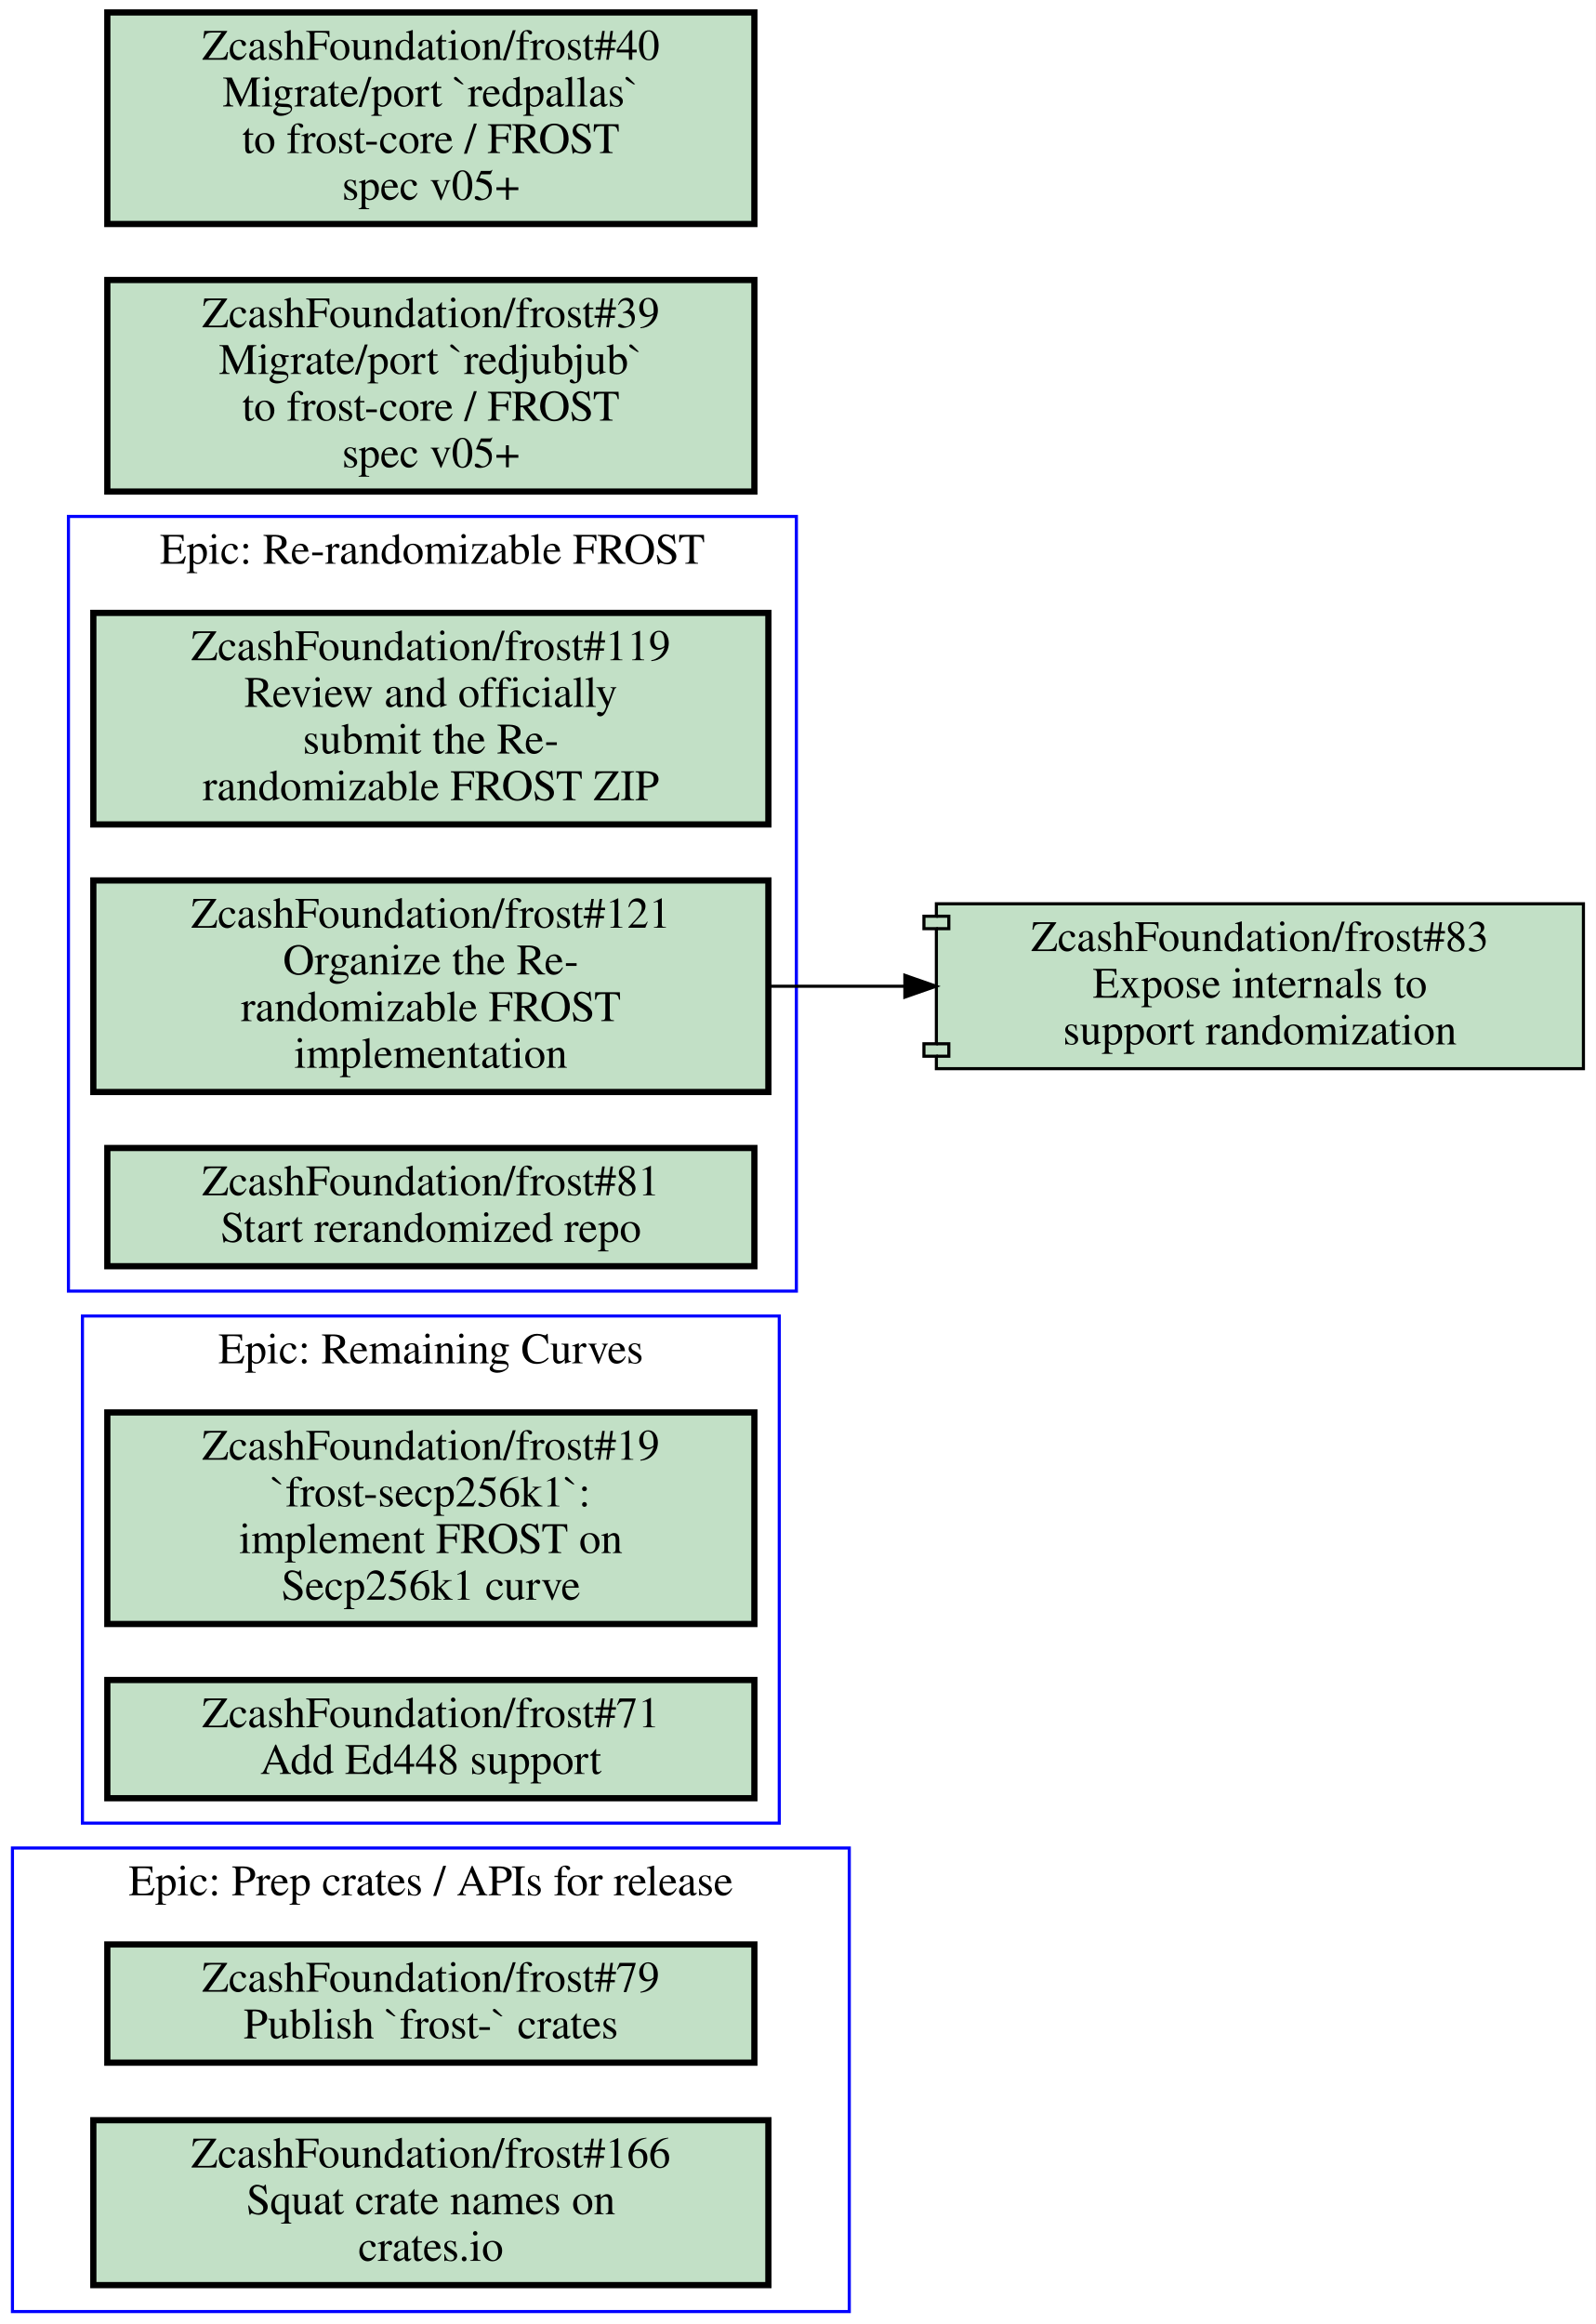
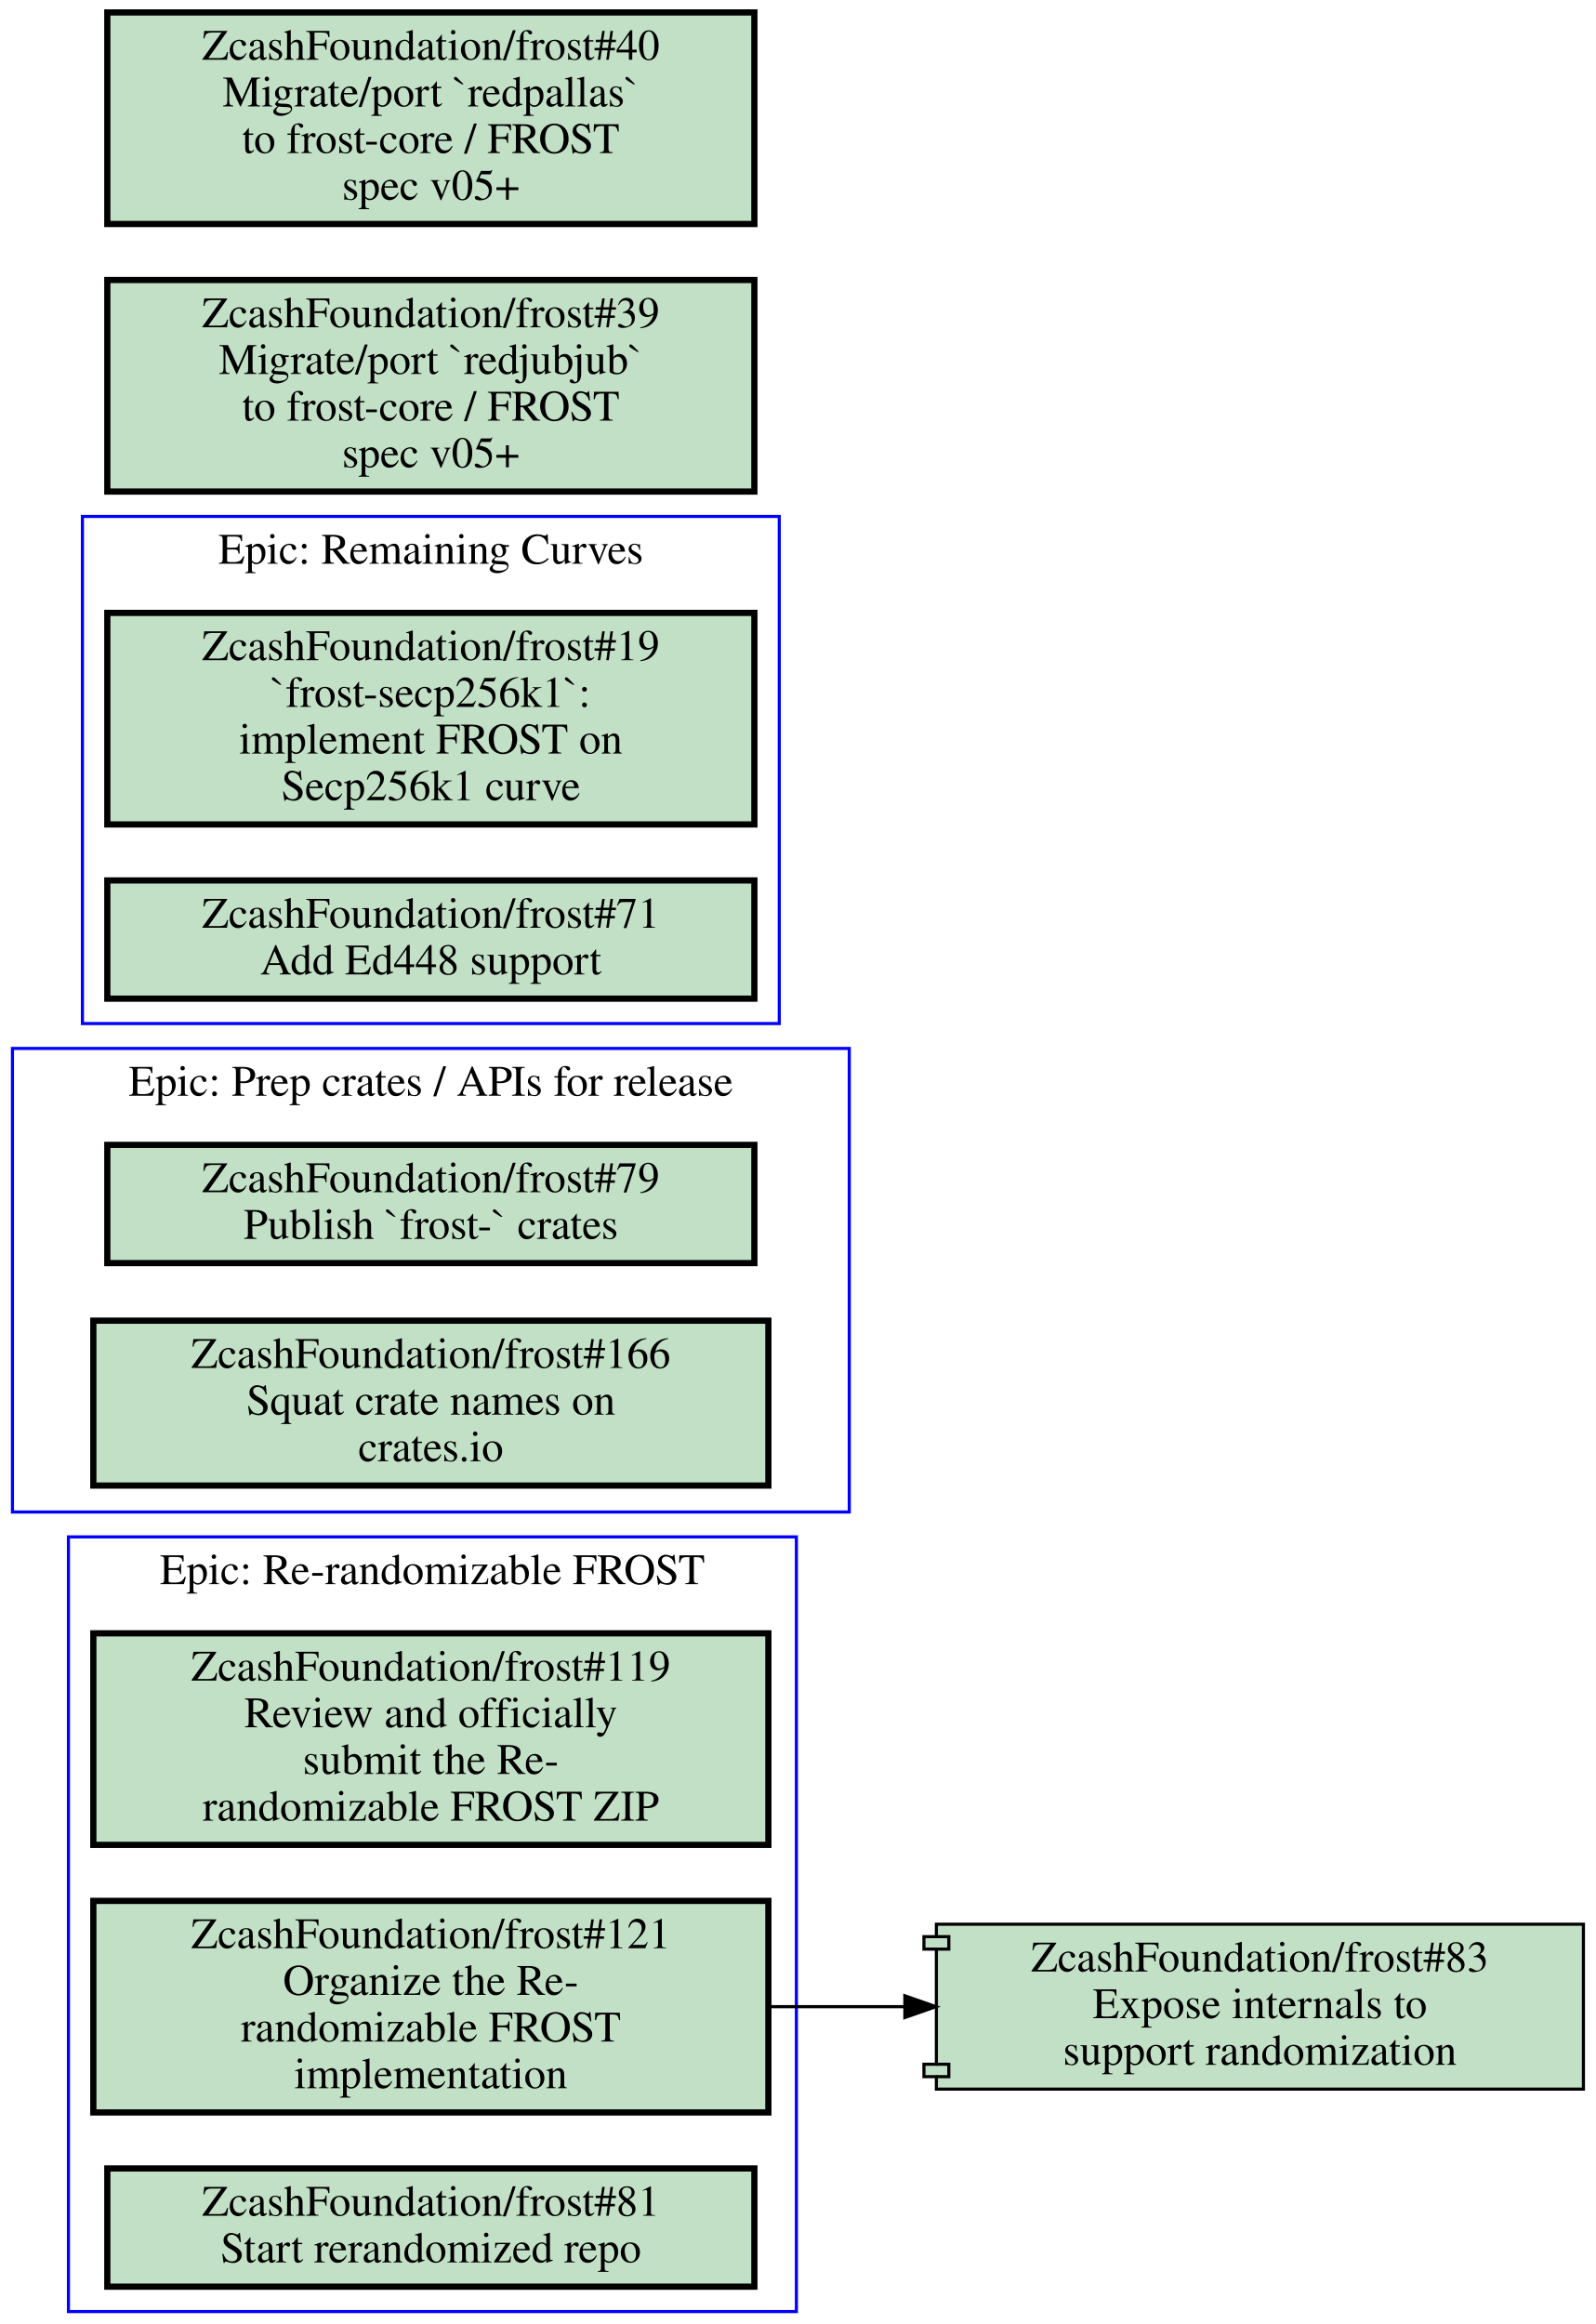
<svg xmlns="http://www.w3.org/2000/svg" xmlns:xlink="http://www.w3.org/1999/xlink" width="513pt" height="747pt" viewBox="0.00 0.00 513.00 747.00">
  <g id="graph0" class="graph" transform="scale(1 1) rotate(0) translate(4 743)">
    <polygon fill="#ffffff" stroke="transparent" points="-4,4 -4,-743 509,-743 509,4 -4,4" />
    <g id="clust1" class="cluster">
-       <polygon fill="none" stroke="#0000ff" points="0,0 0,-149 269,-149 269,0 0,0" />
-       <text text-anchor="middle" x="134.5" y="-133.8" font-family="Times,serif" font-size="14.00" fill="#000000">Epic: Prep crates / APIs for release</text>
+       <polygon fill="none" stroke="#0000ff" points="0,-257 0,-406 269,-406 269,-257 0,-257" />
+       <text text-anchor="middle" x="134.5" y="-390.8" font-family="Times,serif" font-size="14.00" fill="#000000">Epic: Prep crates / APIs for release</text>
    </g>
    <g id="clust2" class="cluster">
-       <polygon fill="none" stroke="#0000ff" points="22.5,-157 22.5,-320 246.5,-320 246.5,-157 22.5,-157" />
-       <text text-anchor="middle" x="134.5" y="-304.8" font-family="Times,serif" font-size="14.00" fill="#000000">Epic: Remaining Curves</text>
+       <polygon fill="none" stroke="#0000ff" points="18,0 18,-249 252,-249 252,0 18,0" />
+       <text text-anchor="middle" x="135" y="-233.8" font-family="Times,serif" font-size="14.00" fill="#000000">Epic: Re-randomizable FROST</text>
    </g>
    <g id="clust3" class="cluster">
-       <polygon fill="none" stroke="#0000ff" points="18,-328 18,-577 252,-577 252,-328 18,-328" />
-       <text text-anchor="middle" x="135" y="-561.8" font-family="Times,serif" font-size="14.00" fill="#000000">Epic: Re-randomizable FROST</text>
+       <polygon fill="none" stroke="#0000ff" points="22.5,-414 22.5,-577 246.5,-577 246.5,-414 22.5,-414" />
+       <text text-anchor="middle" x="134.5" y="-561.8" font-family="Times,serif" font-size="14.00" fill="#000000">Epic: Remaining Curves</text>
    </g>
    <g id="node1" class="node open">
      <g id="a_node1">
        <a xlink:href="https://github.com/ZcashFoundation/frost/issues/79" xlink:title="ZcashFoundation/frost#79&#10;Publish `frost-` crates" target="_blank">
-           <polygon fill="#c2e0c6" stroke="#000000" stroke-width="2" points="238.5,-118 30.5,-118 30.5,-80 238.5,-80 238.5,-118" />
-           <text text-anchor="middle" x="134.5" y="-102.8" font-family="Times,serif" font-size="14.00" fill="#000000">ZcashFoundation/frost#79</text>
-           <text text-anchor="middle" x="134.5" y="-87.8" font-family="Times,serif" font-size="14.00" fill="#000000">Publish `frost-` crates</text>
+           <polygon fill="#c2e0c6" stroke="#000000" stroke-width="2" points="238.5,-375 30.5,-375 30.5,-337 238.5,-337 238.5,-375" />
+           <text text-anchor="middle" x="134.5" y="-359.8" font-family="Times,serif" font-size="14.00" fill="#000000">ZcashFoundation/frost#79</text>
+           <text text-anchor="middle" x="134.5" y="-344.8" font-family="Times,serif" font-size="14.00" fill="#000000">Publish `frost-` crates</text>
        </a>
      </g>
    </g>
    <g id="node2" class="node open">
      <g id="a_node2">
        <a xlink:href="https://github.com/ZcashFoundation/frost/issues/166" xlink:title="ZcashFoundation/frost#166&#10;Squat crate names on&#10;crates.io" target="_blank">
-           <polygon fill="#c2e0c6" stroke="#000000" stroke-width="2" points="243,-61.5 26,-61.5 26,-8.5 243,-8.5 243,-61.5" />
-           <text text-anchor="middle" x="134.5" y="-46.3" font-family="Times,serif" font-size="14.00" fill="#000000">ZcashFoundation/frost#166</text>
-           <text text-anchor="middle" x="134.5" y="-31.3" font-family="Times,serif" font-size="14.00" fill="#000000">Squat crate names on</text>
-           <text text-anchor="middle" x="134.5" y="-16.3" font-family="Times,serif" font-size="14.00" fill="#000000">crates.io</text>
+           <polygon fill="#c2e0c6" stroke="#000000" stroke-width="2" points="243,-318.5 26,-318.5 26,-265.5 243,-265.5 243,-318.5" />
+           <text text-anchor="middle" x="134.5" y="-303.3" font-family="Times,serif" font-size="14.00" fill="#000000">ZcashFoundation/frost#166</text>
+           <text text-anchor="middle" x="134.5" y="-288.3" font-family="Times,serif" font-size="14.00" fill="#000000">Squat crate names on</text>
+           <text text-anchor="middle" x="134.5" y="-273.3" font-family="Times,serif" font-size="14.00" fill="#000000">crates.io</text>
        </a>
      </g>
    </g>
    <g id="node3" class="node open">
      <g id="a_node3">
-         <a xlink:href="https://github.com/ZcashFoundation/frost/issues/19" xlink:title="ZcashFoundation/frost#19&#10;`frost-secp256k1`:&#10;implement FROST on&#10;Secp256k1 curve" target="_blank">
-           <polygon fill="#c2e0c6" stroke="#000000" stroke-width="2" points="238.5,-289 30.5,-289 30.5,-221 238.5,-221 238.5,-289" />
-           <text text-anchor="middle" x="134.5" y="-273.8" font-family="Times,serif" font-size="14.00" fill="#000000">ZcashFoundation/frost#19</text>
-           <text text-anchor="middle" x="134.5" y="-258.8" font-family="Times,serif" font-size="14.00" fill="#000000">`frost-secp256k1`:</text>
-           <text text-anchor="middle" x="134.5" y="-243.8" font-family="Times,serif" font-size="14.00" fill="#000000">implement FROST on</text>
-           <text text-anchor="middle" x="134.5" y="-228.8" font-family="Times,serif" font-size="14.00" fill="#000000">Secp256k1 curve</text>
+         <a xlink:href="https://github.com/ZcashFoundation/frost/issues/119" xlink:title="ZcashFoundation/frost#119&#10;Review and officially&#10;submit the Re-&#10;randomizable FROST ZIP" target="_blank">
+           <polygon fill="#c2e0c6" stroke="#000000" stroke-width="2" points="243,-218 26,-218 26,-150 243,-150 243,-218" />
+           <text text-anchor="middle" x="134.5" y="-202.8" font-family="Times,serif" font-size="14.00" fill="#000000">ZcashFoundation/frost#119</text>
+           <text text-anchor="middle" x="134.5" y="-187.8" font-family="Times,serif" font-size="14.00" fill="#000000">Review and officially</text>
+           <text text-anchor="middle" x="134.5" y="-172.8" font-family="Times,serif" font-size="14.00" fill="#000000">submit the Re-</text>
+           <text text-anchor="middle" x="134.5" y="-157.8" font-family="Times,serif" font-size="14.00" fill="#000000">randomizable FROST ZIP</text>
        </a>
      </g>
    </g>
    <g id="node4" class="node open">
      <g id="a_node4">
-         <a xlink:href="https://github.com/ZcashFoundation/frost/issues/71" xlink:title="ZcashFoundation/frost#71&#10;Add Ed448 support" target="_blank">
-           <polygon fill="#c2e0c6" stroke="#000000" stroke-width="2" points="238.5,-203 30.5,-203 30.5,-165 238.5,-165 238.5,-203" />
-           <text text-anchor="middle" x="134.5" y="-187.8" font-family="Times,serif" font-size="14.00" fill="#000000">ZcashFoundation/frost#71</text>
-           <text text-anchor="middle" x="134.5" y="-172.8" font-family="Times,serif" font-size="14.00" fill="#000000">Add Ed448 support</text>
-         </a>
-       </g>
-     </g>
-     <g id="node5" class="node open">
-       <g id="a_node5">
-         <a xlink:href="https://github.com/ZcashFoundation/frost/issues/119" xlink:title="ZcashFoundation/frost#119&#10;Review and officially&#10;submit the Re-&#10;randomizable FROST ZIP" target="_blank">
-           <polygon fill="#c2e0c6" stroke="#000000" stroke-width="2" points="243,-546 26,-546 26,-478 243,-478 243,-546" />
-           <text text-anchor="middle" x="134.5" y="-530.8" font-family="Times,serif" font-size="14.00" fill="#000000">ZcashFoundation/frost#119</text>
-           <text text-anchor="middle" x="134.5" y="-515.8" font-family="Times,serif" font-size="14.00" fill="#000000">Review and officially</text>
-           <text text-anchor="middle" x="134.5" y="-500.8" font-family="Times,serif" font-size="14.00" fill="#000000">submit the Re-</text>
-           <text text-anchor="middle" x="134.5" y="-485.8" font-family="Times,serif" font-size="14.00" fill="#000000">randomizable FROST ZIP</text>
-         </a>
-       </g>
-     </g>
-     <g id="node6" class="node open">
-       <g id="a_node6">
        <a xlink:href="https://github.com/ZcashFoundation/frost/issues/121" xlink:title="ZcashFoundation/frost#121&#10;Organize the Re-&#10;randomizable FROST&#10;implementation" target="_blank">
-           <polygon fill="#c2e0c6" stroke="#000000" stroke-width="2" points="243,-460 26,-460 26,-392 243,-392 243,-460" />
-           <text text-anchor="middle" x="134.5" y="-444.8" font-family="Times,serif" font-size="14.00" fill="#000000">ZcashFoundation/frost#121</text>
-           <text text-anchor="middle" x="134.5" y="-429.8" font-family="Times,serif" font-size="14.00" fill="#000000">Organize the Re-</text>
-           <text text-anchor="middle" x="134.5" y="-414.8" font-family="Times,serif" font-size="14.00" fill="#000000">randomizable FROST</text>
-           <text text-anchor="middle" x="134.5" y="-399.8" font-family="Times,serif" font-size="14.00" fill="#000000">implementation</text>
+           <polygon fill="#c2e0c6" stroke="#000000" stroke-width="2" points="243,-132 26,-132 26,-64 243,-64 243,-132" />
+           <text text-anchor="middle" x="134.5" y="-116.8" font-family="Times,serif" font-size="14.00" fill="#000000">ZcashFoundation/frost#121</text>
+           <text text-anchor="middle" x="134.5" y="-101.8" font-family="Times,serif" font-size="14.00" fill="#000000">Organize the Re-</text>
+           <text text-anchor="middle" x="134.5" y="-86.8" font-family="Times,serif" font-size="14.00" fill="#000000">randomizable FROST</text>
+           <text text-anchor="middle" x="134.5" y="-71.8" font-family="Times,serif" font-size="14.00" fill="#000000">implementation</text>
        </a>
      </g>
    </g>
    <g id="node8" class="node open">
      <g id="a_node8">
        <a xlink:href="https://github.com/ZcashFoundation/frost/pull/83" xlink:title="ZcashFoundation/frost#83&#10;Expose internals to&#10;support randomization" target="_blank">
-           <polygon fill="#c2e0c6" stroke="#000000" points="505,-452.5 297,-452.5 297,-448.5 293,-448.5 293,-444.5 297,-444.5 297,-407.5 293,-407.5 293,-403.5 297,-403.5 297,-399.5 505,-399.5 505,-452.5" />
-           <polyline fill="none" stroke="#000000" points="297,-448.5 301,-448.5 301,-444.5 297,-444.5 " />
-           <polyline fill="none" stroke="#000000" points="297,-407.5 301,-407.5 301,-403.5 297,-403.5 " />
-           <text text-anchor="middle" x="401" y="-437.3" font-family="Times,serif" font-size="14.00" fill="#000000">ZcashFoundation/frost#83</text>
-           <text text-anchor="middle" x="401" y="-422.3" font-family="Times,serif" font-size="14.00" fill="#000000">Expose internals to</text>
-           <text text-anchor="middle" x="401" y="-407.3" font-family="Times,serif" font-size="14.00" fill="#000000">support randomization</text>
+           <polygon fill="#c2e0c6" stroke="#000000" points="505,-124.5 297,-124.5 297,-120.5 293,-120.5 293,-116.5 297,-116.5 297,-79.5 293,-79.5 293,-75.5 297,-75.5 297,-71.5 505,-71.5 505,-124.5" />
+           <polyline fill="none" stroke="#000000" points="297,-120.5 301,-120.5 301,-116.5 297,-116.5 " />
+           <polyline fill="none" stroke="#000000" points="297,-79.5 301,-79.5 301,-75.5 297,-75.5 " />
+           <text text-anchor="middle" x="401" y="-109.3" font-family="Times,serif" font-size="14.00" fill="#000000">ZcashFoundation/frost#83</text>
+           <text text-anchor="middle" x="401" y="-94.3" font-family="Times,serif" font-size="14.00" fill="#000000">Expose internals to</text>
+           <text text-anchor="middle" x="401" y="-79.3" font-family="Times,serif" font-size="14.00" fill="#000000">support randomization</text>
        </a>
      </g>
    </g>
    <g id="edge1" class="edge">
-       <path fill="none" stroke="#000000" d="M243.28,-426C257.53,-426 272.16,-426 286.49,-426" />
-       <polygon fill="#000000" stroke="#000000" points="286.87,-429.5 296.87,-426 286.87,-422.5 286.87,-429.5" />
+       <path fill="none" stroke="#000000" d="M243.28,-98C257.53,-98 272.16,-98 286.49,-98" />
+       <polygon fill="#000000" stroke="#000000" points="286.87,-101.5 296.87,-98 286.87,-94.5 286.87,-101.5" />
+     </g>
+     <g id="node5" class="node open">
+       <g id="a_node5">
+         <a xlink:href="https://github.com/ZcashFoundation/frost/issues/81" xlink:title="ZcashFoundation/frost#81&#10;Start rerandomized repo" target="_blank">
+           <polygon fill="#c2e0c6" stroke="#000000" stroke-width="2" points="238.5,-46 30.5,-46 30.5,-8 238.5,-8 238.5,-46" />
+           <text text-anchor="middle" x="134.5" y="-30.8" font-family="Times,serif" font-size="14.00" fill="#000000">ZcashFoundation/frost#81</text>
+           <text text-anchor="middle" x="134.5" y="-15.8" font-family="Times,serif" font-size="14.00" fill="#000000">Start rerandomized repo</text>
+         </a>
+       </g>
+     </g>
+     <g id="node6" class="node open">
+       <g id="a_node6">
+         <a xlink:href="https://github.com/ZcashFoundation/frost/issues/19" xlink:title="ZcashFoundation/frost#19&#10;`frost-secp256k1`:&#10;implement FROST on&#10;Secp256k1 curve" target="_blank">
+           <polygon fill="#c2e0c6" stroke="#000000" stroke-width="2" points="238.5,-546 30.5,-546 30.5,-478 238.5,-478 238.5,-546" />
+           <text text-anchor="middle" x="134.5" y="-530.8" font-family="Times,serif" font-size="14.00" fill="#000000">ZcashFoundation/frost#19</text>
+           <text text-anchor="middle" x="134.5" y="-515.8" font-family="Times,serif" font-size="14.00" fill="#000000">`frost-secp256k1`:</text>
+           <text text-anchor="middle" x="134.5" y="-500.8" font-family="Times,serif" font-size="14.00" fill="#000000">implement FROST on</text>
+           <text text-anchor="middle" x="134.5" y="-485.8" font-family="Times,serif" font-size="14.00" fill="#000000">Secp256k1 curve</text>
+         </a>
+       </g>
    </g>
    <g id="node7" class="node open">
      <g id="a_node7">
-         <a xlink:href="https://github.com/ZcashFoundation/frost/issues/81" xlink:title="ZcashFoundation/frost#81&#10;Start rerandomized repo" target="_blank">
-           <polygon fill="#c2e0c6" stroke="#000000" stroke-width="2" points="238.5,-374 30.5,-374 30.5,-336 238.5,-336 238.5,-374" />
-           <text text-anchor="middle" x="134.5" y="-358.8" font-family="Times,serif" font-size="14.00" fill="#000000">ZcashFoundation/frost#81</text>
-           <text text-anchor="middle" x="134.5" y="-343.8" font-family="Times,serif" font-size="14.00" fill="#000000">Start rerandomized repo</text>
+         <a xlink:href="https://github.com/ZcashFoundation/frost/issues/71" xlink:title="ZcashFoundation/frost#71&#10;Add Ed448 support" target="_blank">
+           <polygon fill="#c2e0c6" stroke="#000000" stroke-width="2" points="238.5,-460 30.5,-460 30.5,-422 238.5,-422 238.5,-460" />
+           <text text-anchor="middle" x="134.5" y="-444.8" font-family="Times,serif" font-size="14.00" fill="#000000">ZcashFoundation/frost#71</text>
+           <text text-anchor="middle" x="134.5" y="-429.8" font-family="Times,serif" font-size="14.00" fill="#000000">Add Ed448 support</text>
        </a>
      </g>
    </g>
    <g id="node9" class="node open">
      <g id="a_node9">
        <a xlink:href="https://github.com/ZcashFoundation/frost/issues/39" xlink:title="ZcashFoundation/frost#39&#10;Migrate/port `redjubjub`&#10;to frost-core / FROST&#10;spec v05+" target="_blank">
          <polygon fill="#c2e0c6" stroke="#000000" stroke-width="2" points="238.5,-653 30.5,-653 30.5,-585 238.5,-585 238.5,-653" />
          <text text-anchor="middle" x="134.5" y="-637.8" font-family="Times,serif" font-size="14.00" fill="#000000">ZcashFoundation/frost#39</text>
          <text text-anchor="middle" x="134.5" y="-622.8" font-family="Times,serif" font-size="14.00" fill="#000000">Migrate/port `redjubjub`</text>
          <text text-anchor="middle" x="134.5" y="-607.8" font-family="Times,serif" font-size="14.00" fill="#000000">to frost-core / FROST</text>
          <text text-anchor="middle" x="134.5" y="-592.8" font-family="Times,serif" font-size="14.00" fill="#000000">spec v05+</text>
        </a>
      </g>
    </g>
    <g id="node10" class="node open">
      <g id="a_node10">
        <a xlink:href="https://github.com/ZcashFoundation/frost/issues/40" xlink:title="ZcashFoundation/frost#40&#10;Migrate/port `redpallas`&#10;to frost-core / FROST&#10;spec v05+" target="_blank">
          <polygon fill="#c2e0c6" stroke="#000000" stroke-width="2" points="238.5,-739 30.5,-739 30.5,-671 238.5,-671 238.5,-739" />
          <text text-anchor="middle" x="134.5" y="-723.8" font-family="Times,serif" font-size="14.00" fill="#000000">ZcashFoundation/frost#40</text>
          <text text-anchor="middle" x="134.5" y="-708.8" font-family="Times,serif" font-size="14.00" fill="#000000">Migrate/port `redpallas`</text>
          <text text-anchor="middle" x="134.5" y="-693.8" font-family="Times,serif" font-size="14.00" fill="#000000">to frost-core / FROST</text>
          <text text-anchor="middle" x="134.5" y="-678.8" font-family="Times,serif" font-size="14.00" fill="#000000">spec v05+</text>
        </a>
      </g>
    </g>
  </g>
</svg>
